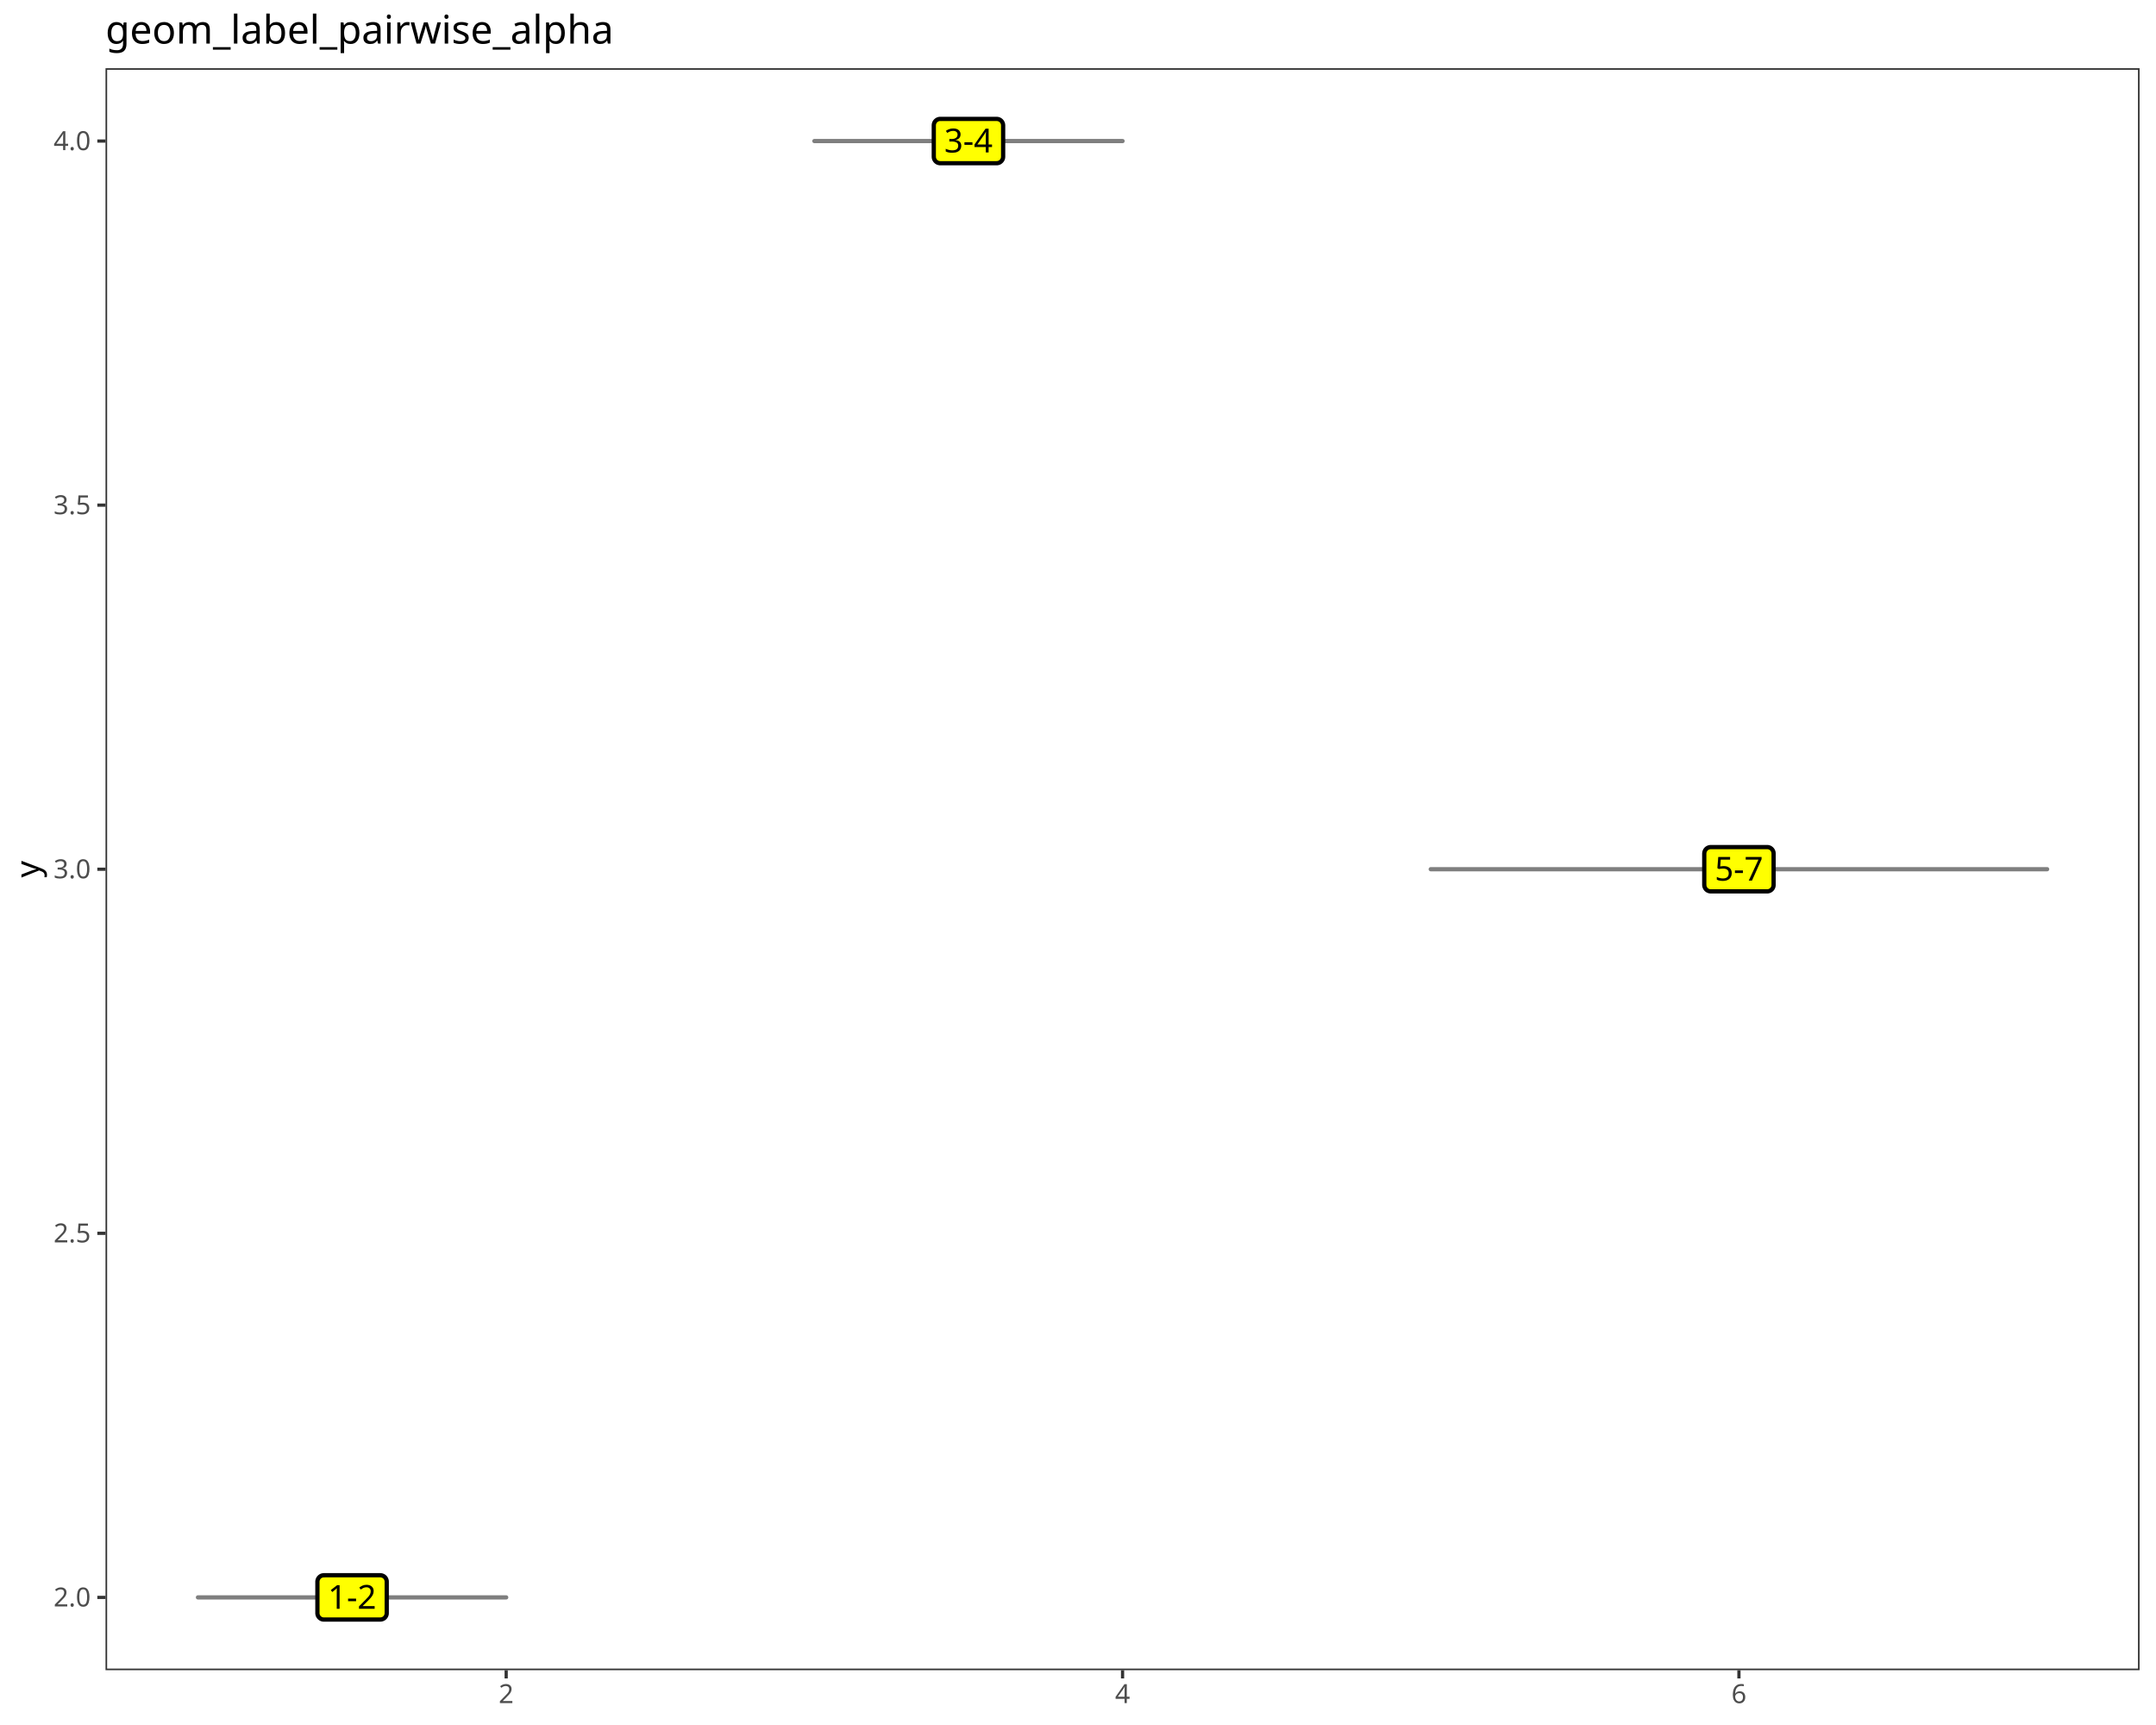
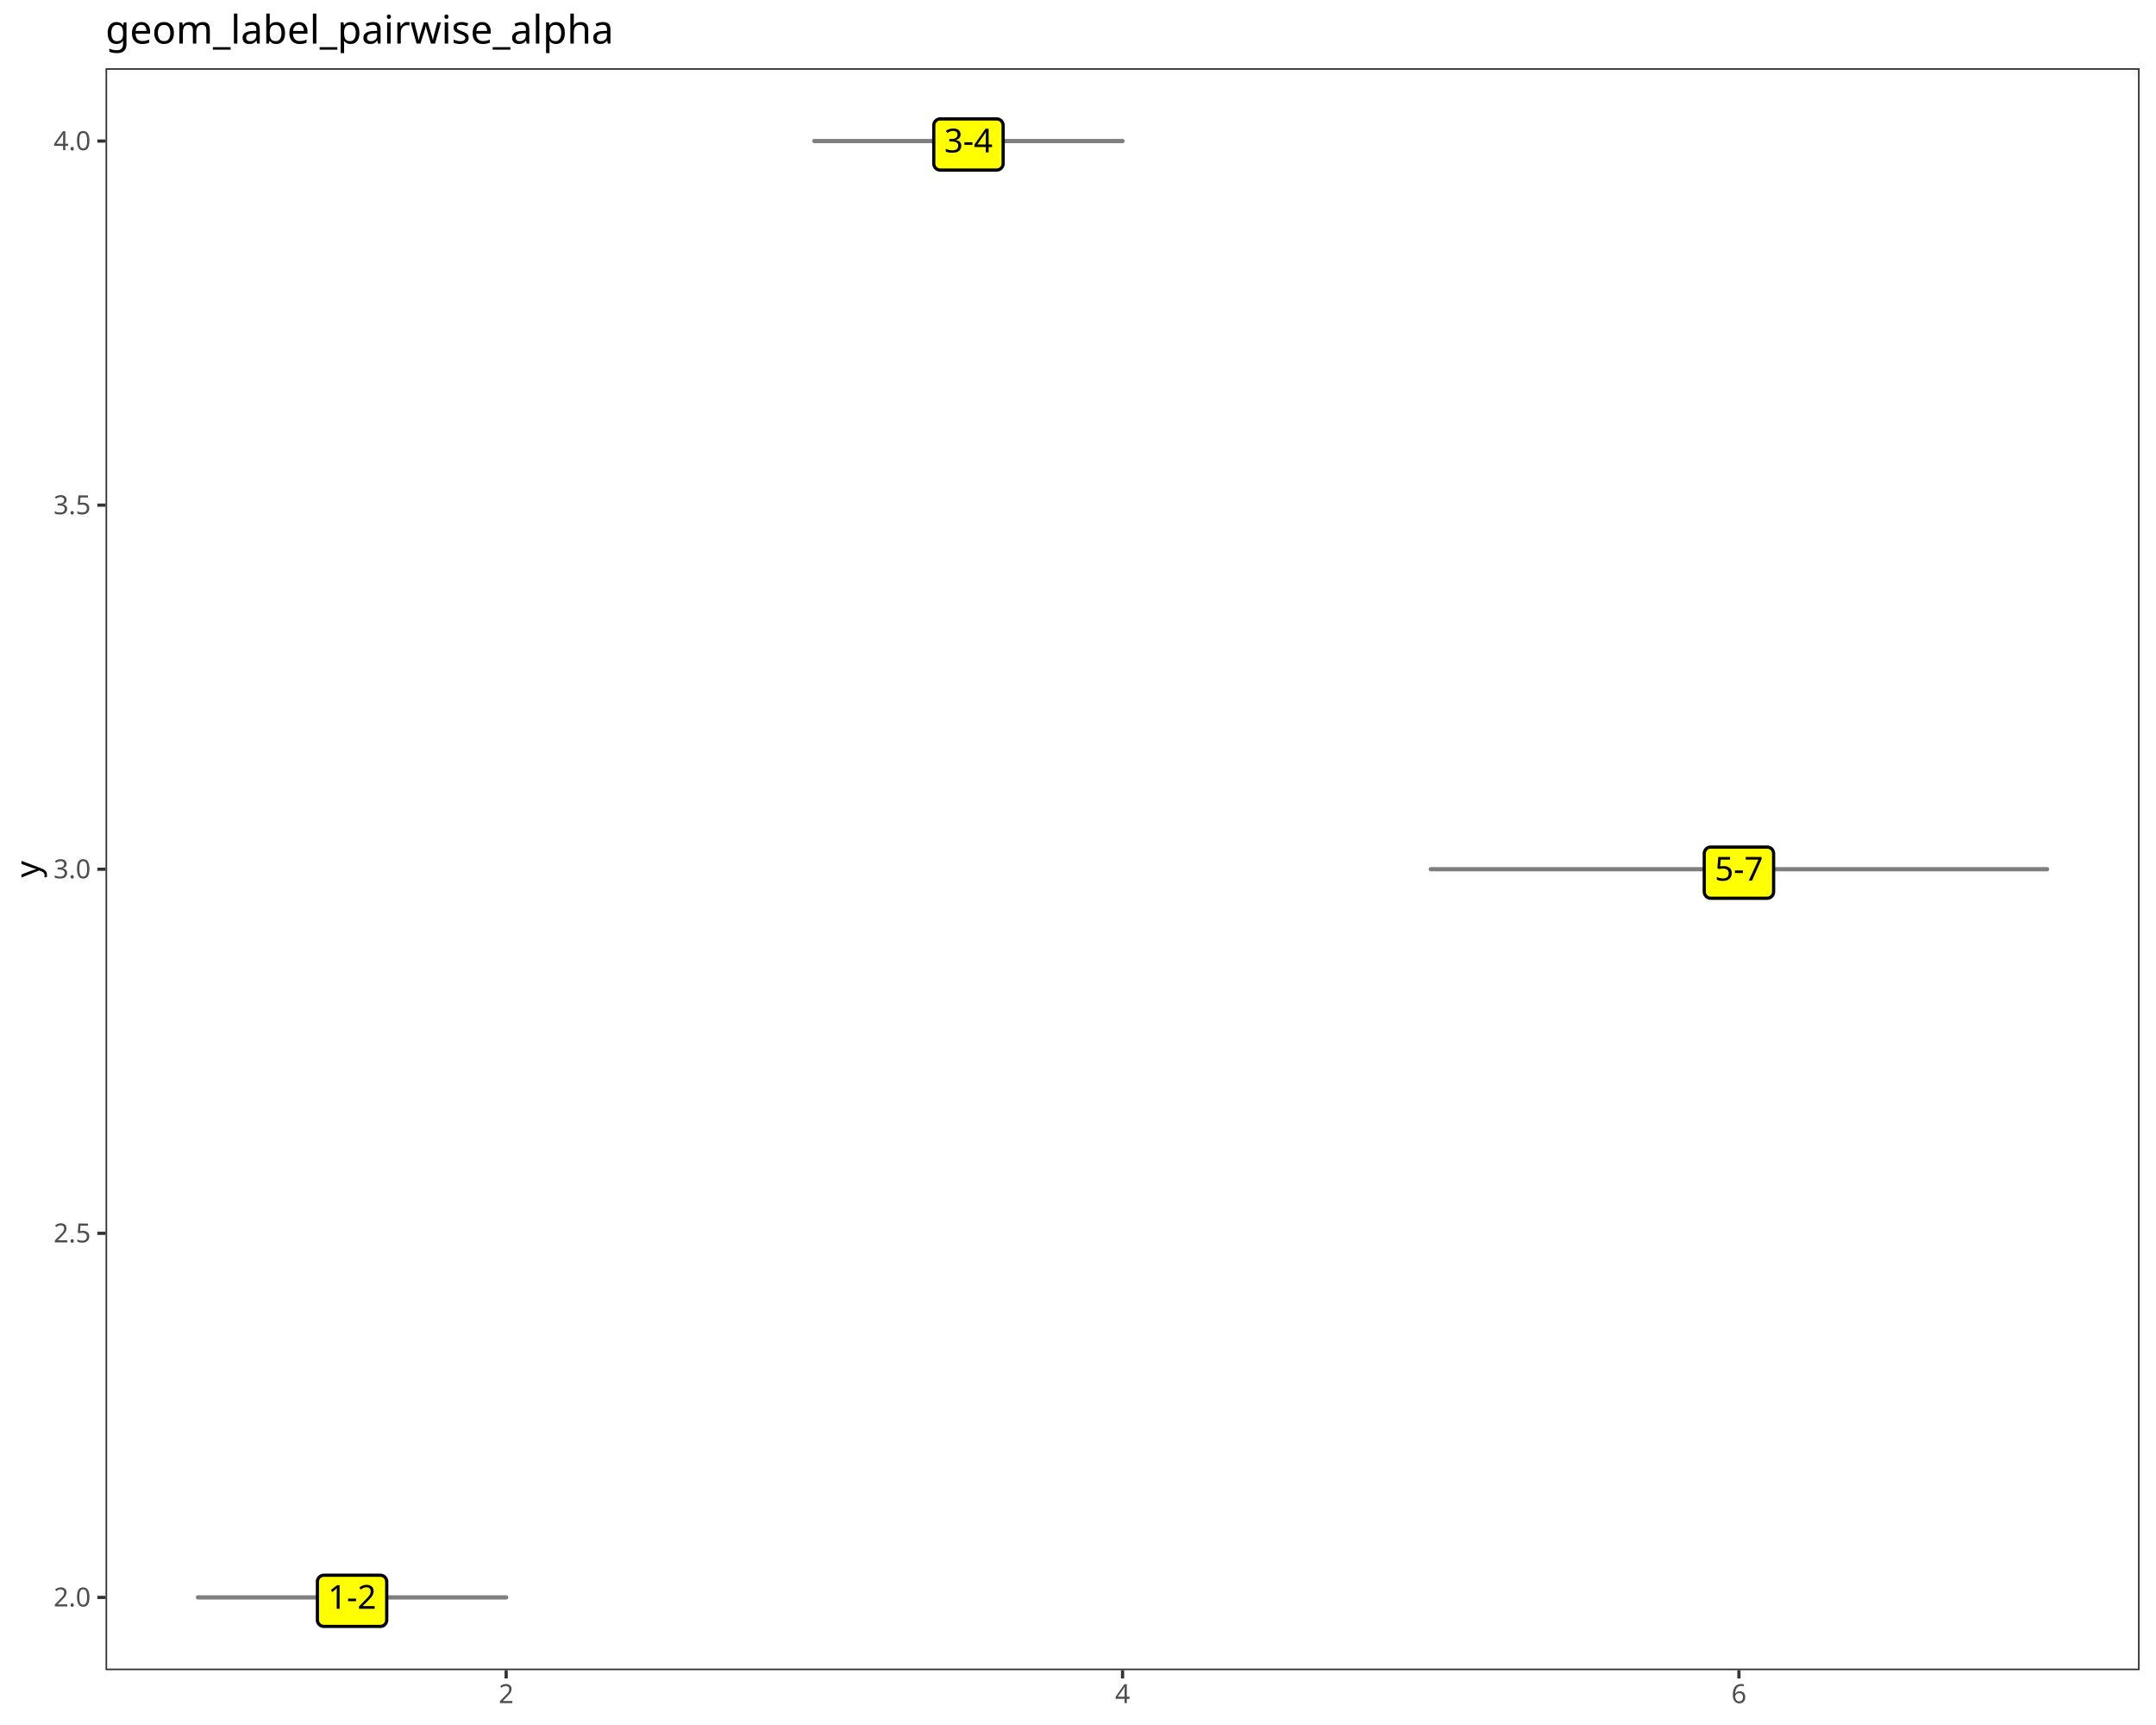
<svg xmlns="http://www.w3.org/2000/svg" class="svglite" data-engine-version="2.0" width="720.00pt" height="576.00pt" viewBox="0 0 720.00 576.00">
  <defs>
    <style type="text/css">
    .svglite line, .svglite polyline, .svglite polygon, .svglite path, .svglite rect, .svglite circle {
      fill: none;
      stroke: #000000;
      stroke-linecap: round;
      stroke-linejoin: round;
      stroke-miterlimit: 10.00;
    }
  </style>
  </defs>
  <rect width="100%" height="100%" style="stroke: none; fill: #FFFFFF;" />
  <defs>
    <clipPath id="cpMC4wMHw3MjAuMDB8MC4wMHw1NzYuMDA=">
      <rect x="0.00" y="0.00" width="720.00" height="576.00" />
    </clipPath>
  </defs>
  <g clip-path="url(#cpMC4wMHw3MjAuMDB8MC4wMHw1NzYuMDA=)">
    <rect x="0.00" y="0.00" width="720.00" height="576.00" style="stroke-width: 1.07; stroke: #FFFFFF; fill: #FFFFFF;" />
  </g>
  <defs>
    <clipPath id="cpMzUuMjR8NzE0LjUyfDIyLjc4fDU1Ny43MQ==">
      <rect x="35.24" y="22.78" width="679.28" height="534.92" />
    </clipPath>
  </defs>
  <g clip-path="url(#cpMzUuMjR8NzE0LjUyfDIyLjc4fDU1Ny43MQ==)">
    <rect x="35.24" y="22.78" width="679.28" height="534.92" style="stroke-width: 1.07; stroke: none; fill: #FFFFFF;" />
    <line x1="66.11" y1="533.39" x2="169.04" y2="533.39" style="stroke-width: 1.42; stroke: #000000; stroke-opacity: 0.50;" />
-     <polygon points="108.16,540.79 126.99,540.79 126.91,540.79 127.25,540.77 127.59,540.70 127.92,540.58 128.22,540.41 128.49,540.19 128.72,539.93 128.91,539.63 129.04,539.31 129.13,538.98 129.15,538.63 129.15,538.63 129.15,528.15 129.15,528.15 129.13,527.81 129.04,527.47 128.91,527.15 128.72,526.85 128.49,526.59 128.22,526.37 127.92,526.20 127.59,526.08 127.25,526.01 126.99,525.99 108.16,525.99 108.42,526.01 108.07,525.99 107.73,526.04 107.39,526.13 107.08,526.28 106.79,526.48 106.54,526.72 106.33,527.00 106.17,527.31 106.06,527.64 106.00,527.98 106.00,528.15 106.00,538.63 106.00,538.46 106.00,538.80 106.06,539.15 106.17,539.48 106.33,539.78 106.54,540.06 106.79,540.30 107.08,540.50 107.39,540.65 107.73,540.75 108.07,540.79 " style="stroke-width: 1.42; fill: #FFFF00;" />
+     <polygon points="108.16,543.08 126.99,543.08 126.91,543.08 127.25,543.07 127.59,543.00 127.92,542.87 128.22,542.70 128.49,542.48 128.72,542.22 128.91,541.93 129.04,541.61 129.13,541.27 129.15,540.92 129.15,540.92 129.15,528.15 129.15,528.15 129.13,527.81 129.04,527.47 128.91,527.15 128.72,526.85 128.49,526.59 128.22,526.37 127.92,526.20 127.59,526.08 127.25,526.01 126.99,525.99 108.16,525.99 108.42,526.01 108.07,525.99 107.73,526.04 107.39,526.13 107.08,526.28 106.79,526.48 106.54,526.72 106.33,527.00 106.17,527.31 106.06,527.64 106.00,527.98 106.00,528.15 106.00,540.92 106.00,540.75 106.00,541.10 106.06,541.44 106.17,541.77 106.33,542.08 106.54,542.35 106.79,542.60 107.08,542.79 107.39,542.94 107.73,543.04 108.07,543.08 " style="stroke-width: 1.07; fill: #FFFF00;" />
    <text x="117.58" y="537.19" text-anchor="middle" style="font-size: 11.04px; font-family: sans;" textLength="15.96px" lengthAdjust="spacingAndGlyphs">1-2</text>
    <line x1="271.96" y1="47.10" x2="374.88" y2="47.10" style="stroke-width: 1.42; stroke: #000000; stroke-opacity: 0.50;" />
-     <polygon points="314.00,54.50 332.84,54.50 332.75,54.50 333.10,54.48 333.44,54.41 333.76,54.29 334.06,54.11 334.33,53.89 334.56,53.63 334.75,53.34 334.89,53.02 334.97,52.68 335.00,52.34 335.00,52.34 335.00,41.86 335.00,41.86 334.97,41.51 334.89,41.18 334.75,40.86 334.56,40.56 334.33,40.30 334.06,40.08 333.76,39.91 333.44,39.78 333.10,39.72 332.84,39.70 314.00,39.70 314.26,39.72 313.91,39.70 313.57,39.74 313.23,39.84 312.92,39.99 312.63,40.19 312.38,40.43 312.17,40.70 312.01,41.01 311.90,41.34 311.85,41.69 311.84,41.86 311.84,52.34 311.85,52.16 311.85,52.51 311.90,52.85 312.01,53.18 312.17,53.49 312.38,53.77 312.63,54.01 312.92,54.21 313.23,54.36 313.57,54.45 313.91,54.50 " style="stroke-width: 1.42; fill: #FFFF00;" />
+     <polygon points="314.00,56.79 332.84,56.79 332.75,56.79 333.10,56.77 333.44,56.70 333.76,56.58 334.06,56.41 334.33,56.19 334.56,55.93 334.75,55.63 334.89,55.31 334.97,54.98 335.00,54.63 335.00,54.63 335.00,41.86 335.00,41.86 334.97,41.51 334.89,41.18 334.75,40.86 334.56,40.56 334.33,40.30 334.06,40.08 333.76,39.91 333.44,39.78 333.10,39.72 332.84,39.70 314.00,39.70 314.26,39.72 313.91,39.70 313.57,39.74 313.23,39.84 312.92,39.99 312.63,40.19 312.38,40.43 312.17,40.70 312.01,41.01 311.90,41.34 311.85,41.69 311.84,41.86 311.84,54.63 311.85,54.45 311.85,54.80 311.90,55.15 312.01,55.48 312.17,55.78 312.38,56.06 312.63,56.30 312.92,56.50 313.23,56.65 313.57,56.75 313.91,56.79 " style="stroke-width: 1.07; fill: #FFFF00;" />
    <text x="323.42" y="50.90" text-anchor="middle" style="font-size: 11.04px; font-family: sans;" textLength="15.96px" lengthAdjust="spacingAndGlyphs">3-4</text>
    <line x1="477.80" y1="290.24" x2="683.64" y2="290.24" style="stroke-width: 1.42; stroke: #000000; stroke-opacity: 0.50;" />
-     <polygon points="571.30,297.64 590.14,297.64 590.05,297.64 590.40,297.63 590.74,297.56 591.07,297.43 591.37,297.26 591.64,297.04 591.87,296.78 592.05,296.49 592.19,296.17 592.27,295.83 592.30,295.48 592.30,295.48 592.30,285.01 592.30,285.01 592.27,284.66 592.19,284.32 592.05,284.00 591.87,283.71 591.64,283.45 591.37,283.23 591.07,283.05 590.74,282.93 590.40,282.86 590.14,282.85 571.30,282.85 571.56,282.86 571.22,282.85 570.87,282.89 570.54,282.99 570.22,283.14 569.94,283.33 569.69,283.57 569.48,283.85 569.32,284.16 569.21,284.49 569.15,284.83 569.14,285.01 569.14,295.48 569.15,295.31 569.15,295.66 569.21,296.00 569.32,296.33 569.48,296.64 569.69,296.92 569.94,297.16 570.22,297.35 570.54,297.50 570.87,297.60 571.22,297.64 " style="stroke-width: 1.42; fill: #FFFF00;" />
+     <polygon points="571.30,299.94 590.14,299.94 590.05,299.93 590.40,299.92 590.74,299.85 591.07,299.73 591.37,299.55 591.64,299.33 591.87,299.07 592.05,298.78 592.19,298.46 592.27,298.12 592.30,297.78 592.30,297.78 592.30,285.01 592.30,285.01 592.27,284.66 592.19,284.32 592.05,284.00 591.87,283.71 591.64,283.45 591.37,283.23 591.07,283.05 590.74,282.93 590.40,282.86 590.14,282.85 571.30,282.85 571.56,282.86 571.22,282.85 570.87,282.89 570.54,282.99 570.22,283.14 569.94,283.33 569.69,283.57 569.48,283.85 569.32,284.16 569.21,284.49 569.15,284.83 569.14,285.01 569.14,297.78 569.15,297.60 569.15,297.95 569.21,298.29 569.32,298.62 569.48,298.93 569.69,299.21 569.94,299.45 570.22,299.65 570.54,299.79 570.87,299.89 571.22,299.93 " style="stroke-width: 1.07; fill: #FFFF00;" />
    <text x="580.72" y="294.04" text-anchor="middle" style="font-size: 11.04px; font-family: sans;" textLength="15.96px" lengthAdjust="spacingAndGlyphs">5-7</text>
    <rect x="35.24" y="22.78" width="679.28" height="534.92" style="stroke-width: 1.07; stroke: #333333;" />
  </g>
  <g clip-path="url(#cpMC4wMHw3MjAuMDB8MC4wMHw1NzYuMDA=)">
    <text x="30.31" y="536.42" text-anchor="end" style="font-size: 8.80px; fill: #4D4D4D; font-family: sans;" textLength="12.23px" lengthAdjust="spacingAndGlyphs">2.0</text>
    <text x="30.31" y="414.85" text-anchor="end" style="font-size: 8.80px; fill: #4D4D4D; font-family: sans;" textLength="12.23px" lengthAdjust="spacingAndGlyphs">2.5</text>
    <text x="30.31" y="293.27" text-anchor="end" style="font-size: 8.80px; fill: #4D4D4D; font-family: sans;" textLength="12.23px" lengthAdjust="spacingAndGlyphs">3.0</text>
    <text x="30.31" y="171.70" text-anchor="end" style="font-size: 8.80px; fill: #4D4D4D; font-family: sans;" textLength="12.23px" lengthAdjust="spacingAndGlyphs">3.5</text>
    <text x="30.31" y="50.13" text-anchor="end" style="font-size: 8.80px; fill: #4D4D4D; font-family: sans;" textLength="12.23px" lengthAdjust="spacingAndGlyphs">4.0</text>
    <polyline points="32.50,533.39 35.24,533.39 " style="stroke-width: 1.07; stroke: #333333; stroke-linecap: butt;" />
    <polyline points="32.50,411.82 35.24,411.82 " style="stroke-width: 1.07; stroke: #333333; stroke-linecap: butt;" />
    <polyline points="32.50,290.24 35.24,290.24 " style="stroke-width: 1.07; stroke: #333333; stroke-linecap: butt;" />
    <polyline points="32.50,168.67 35.24,168.67 " style="stroke-width: 1.07; stroke: #333333; stroke-linecap: butt;" />
    <polyline points="32.50,47.10 35.24,47.10 " style="stroke-width: 1.07; stroke: #333333; stroke-linecap: butt;" />
    <polyline points="169.04,560.45 169.04,557.71 " style="stroke-width: 1.07; stroke: #333333; stroke-linecap: butt;" />
    <polyline points="374.88,560.45 374.88,557.71 " style="stroke-width: 1.07; stroke: #333333; stroke-linecap: butt;" />
    <polyline points="580.72,560.45 580.72,557.71 " style="stroke-width: 1.07; stroke: #333333; stroke-linecap: butt;" />
    <text x="169.04" y="568.69" text-anchor="middle" style="font-size: 8.80px; fill: #4D4D4D; font-family: sans;" textLength="4.89px" lengthAdjust="spacingAndGlyphs">2</text>
    <text x="374.88" y="568.69" text-anchor="middle" style="font-size: 8.80px; fill: #4D4D4D; font-family: sans;" textLength="4.89px" lengthAdjust="spacingAndGlyphs">4</text>
    <text x="580.72" y="568.69" text-anchor="middle" style="font-size: 8.80px; fill: #4D4D4D; font-family: sans;" textLength="4.89px" lengthAdjust="spacingAndGlyphs">6</text>
    <text transform="translate(13.05,290.24) rotate(-90)" text-anchor="middle" style="font-size: 11.00px; font-family: sans;" textLength="5.50px" lengthAdjust="spacingAndGlyphs">y</text>
    <text x="35.24" y="14.56" style="font-size: 13.20px; font-family: sans;" textLength="163.66px" lengthAdjust="spacingAndGlyphs">geom_label_pairwise_alpha</text>
  </g>
</svg>
